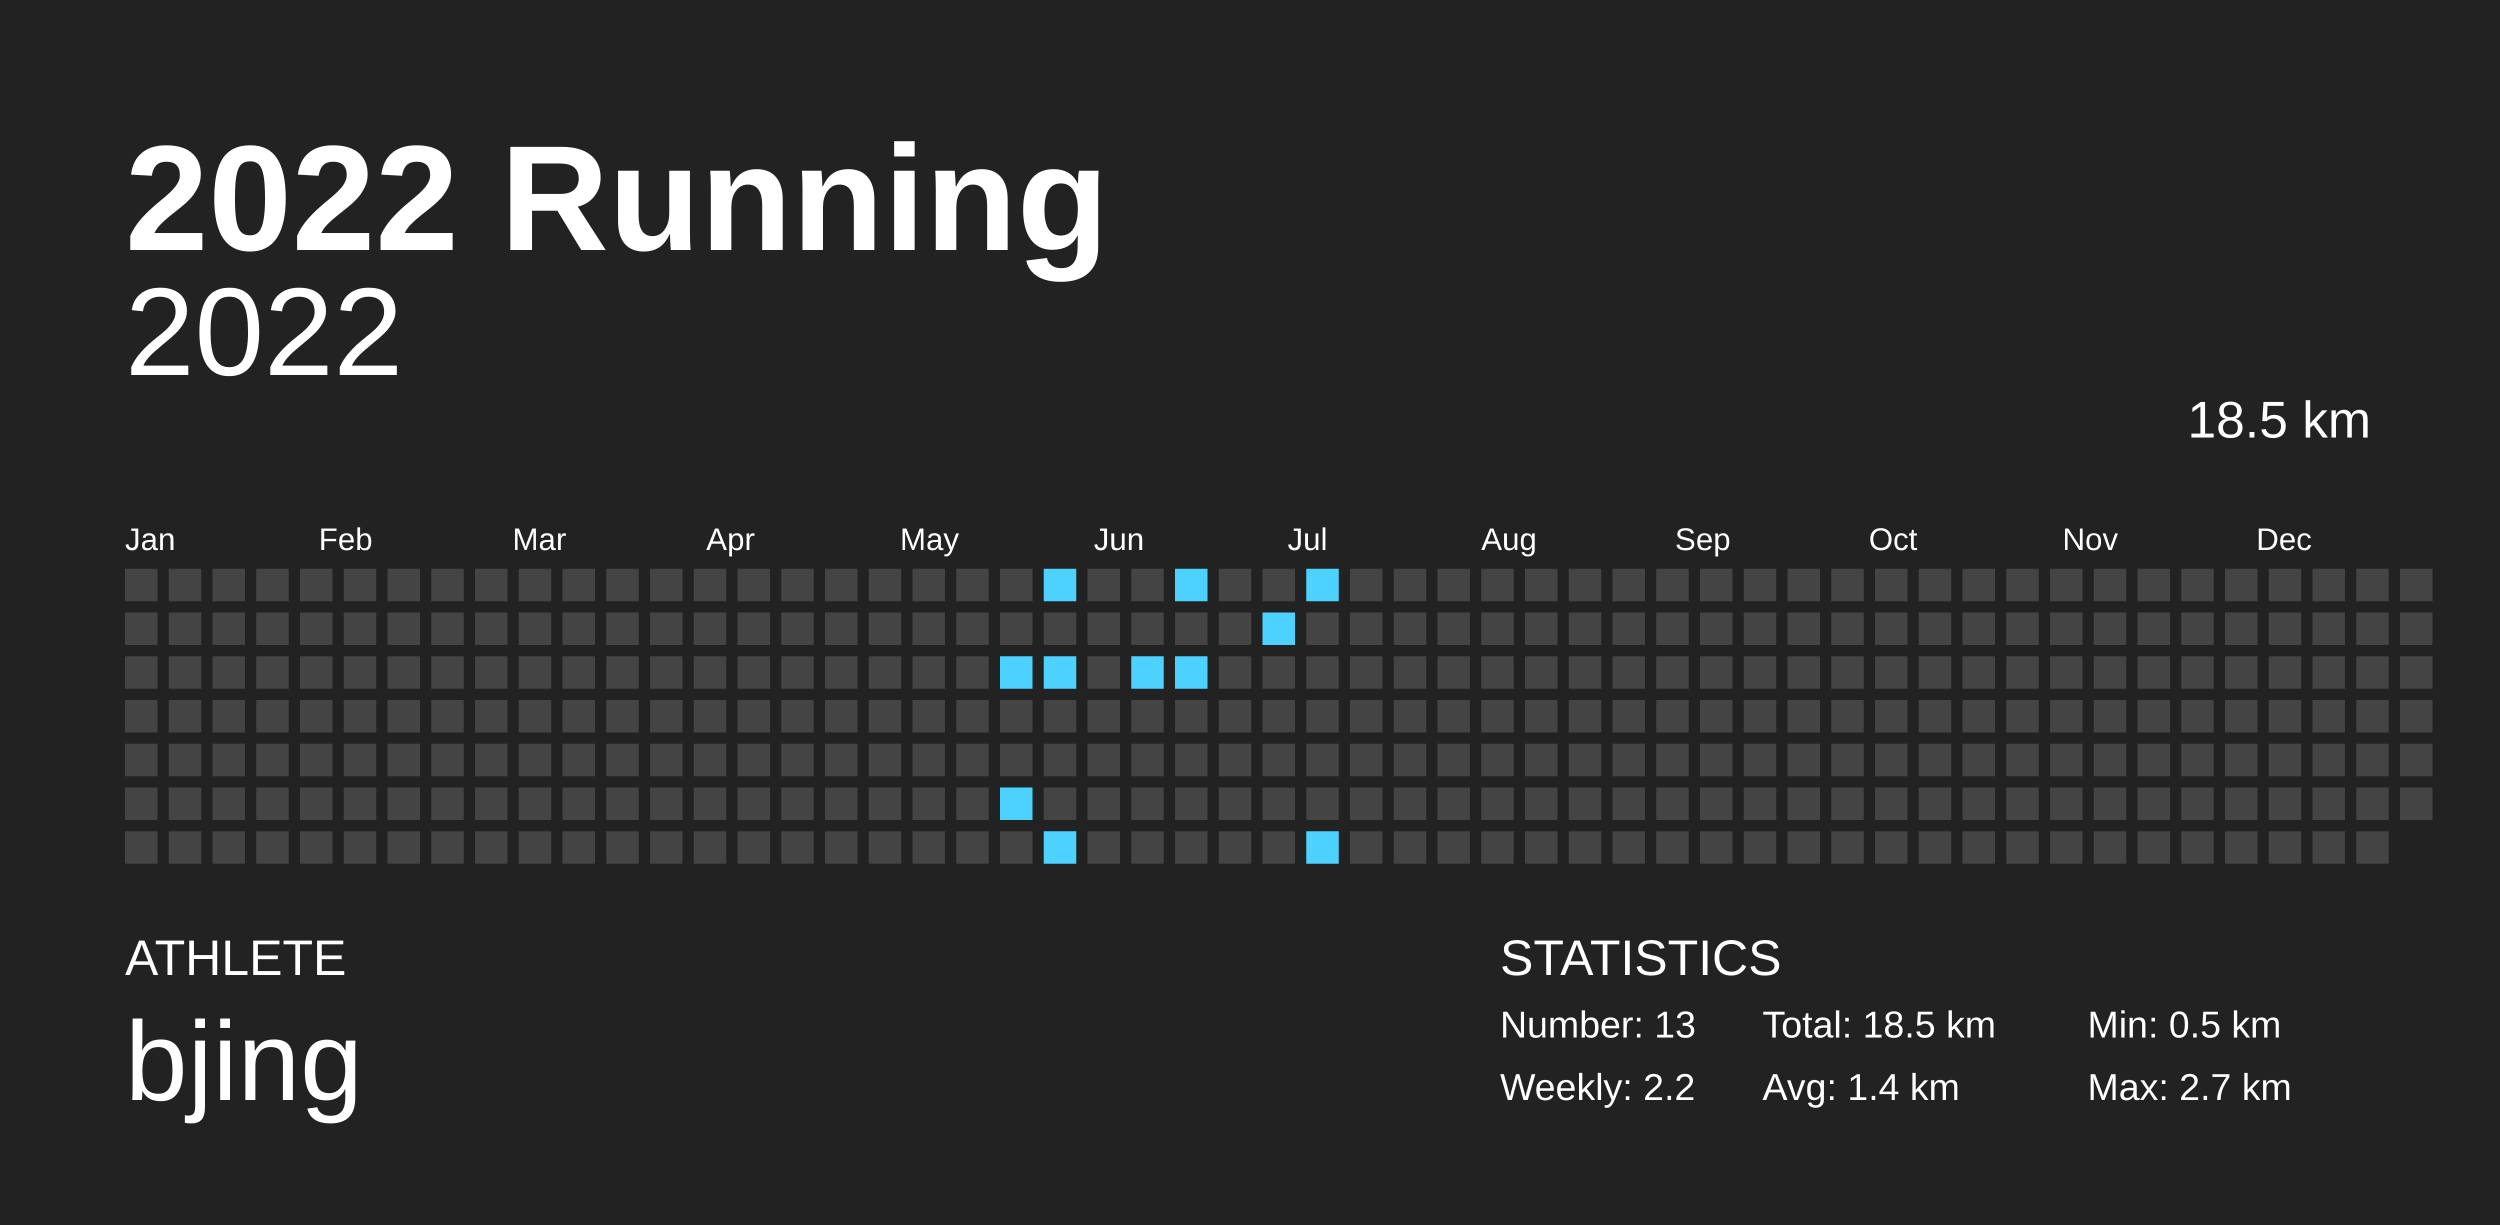
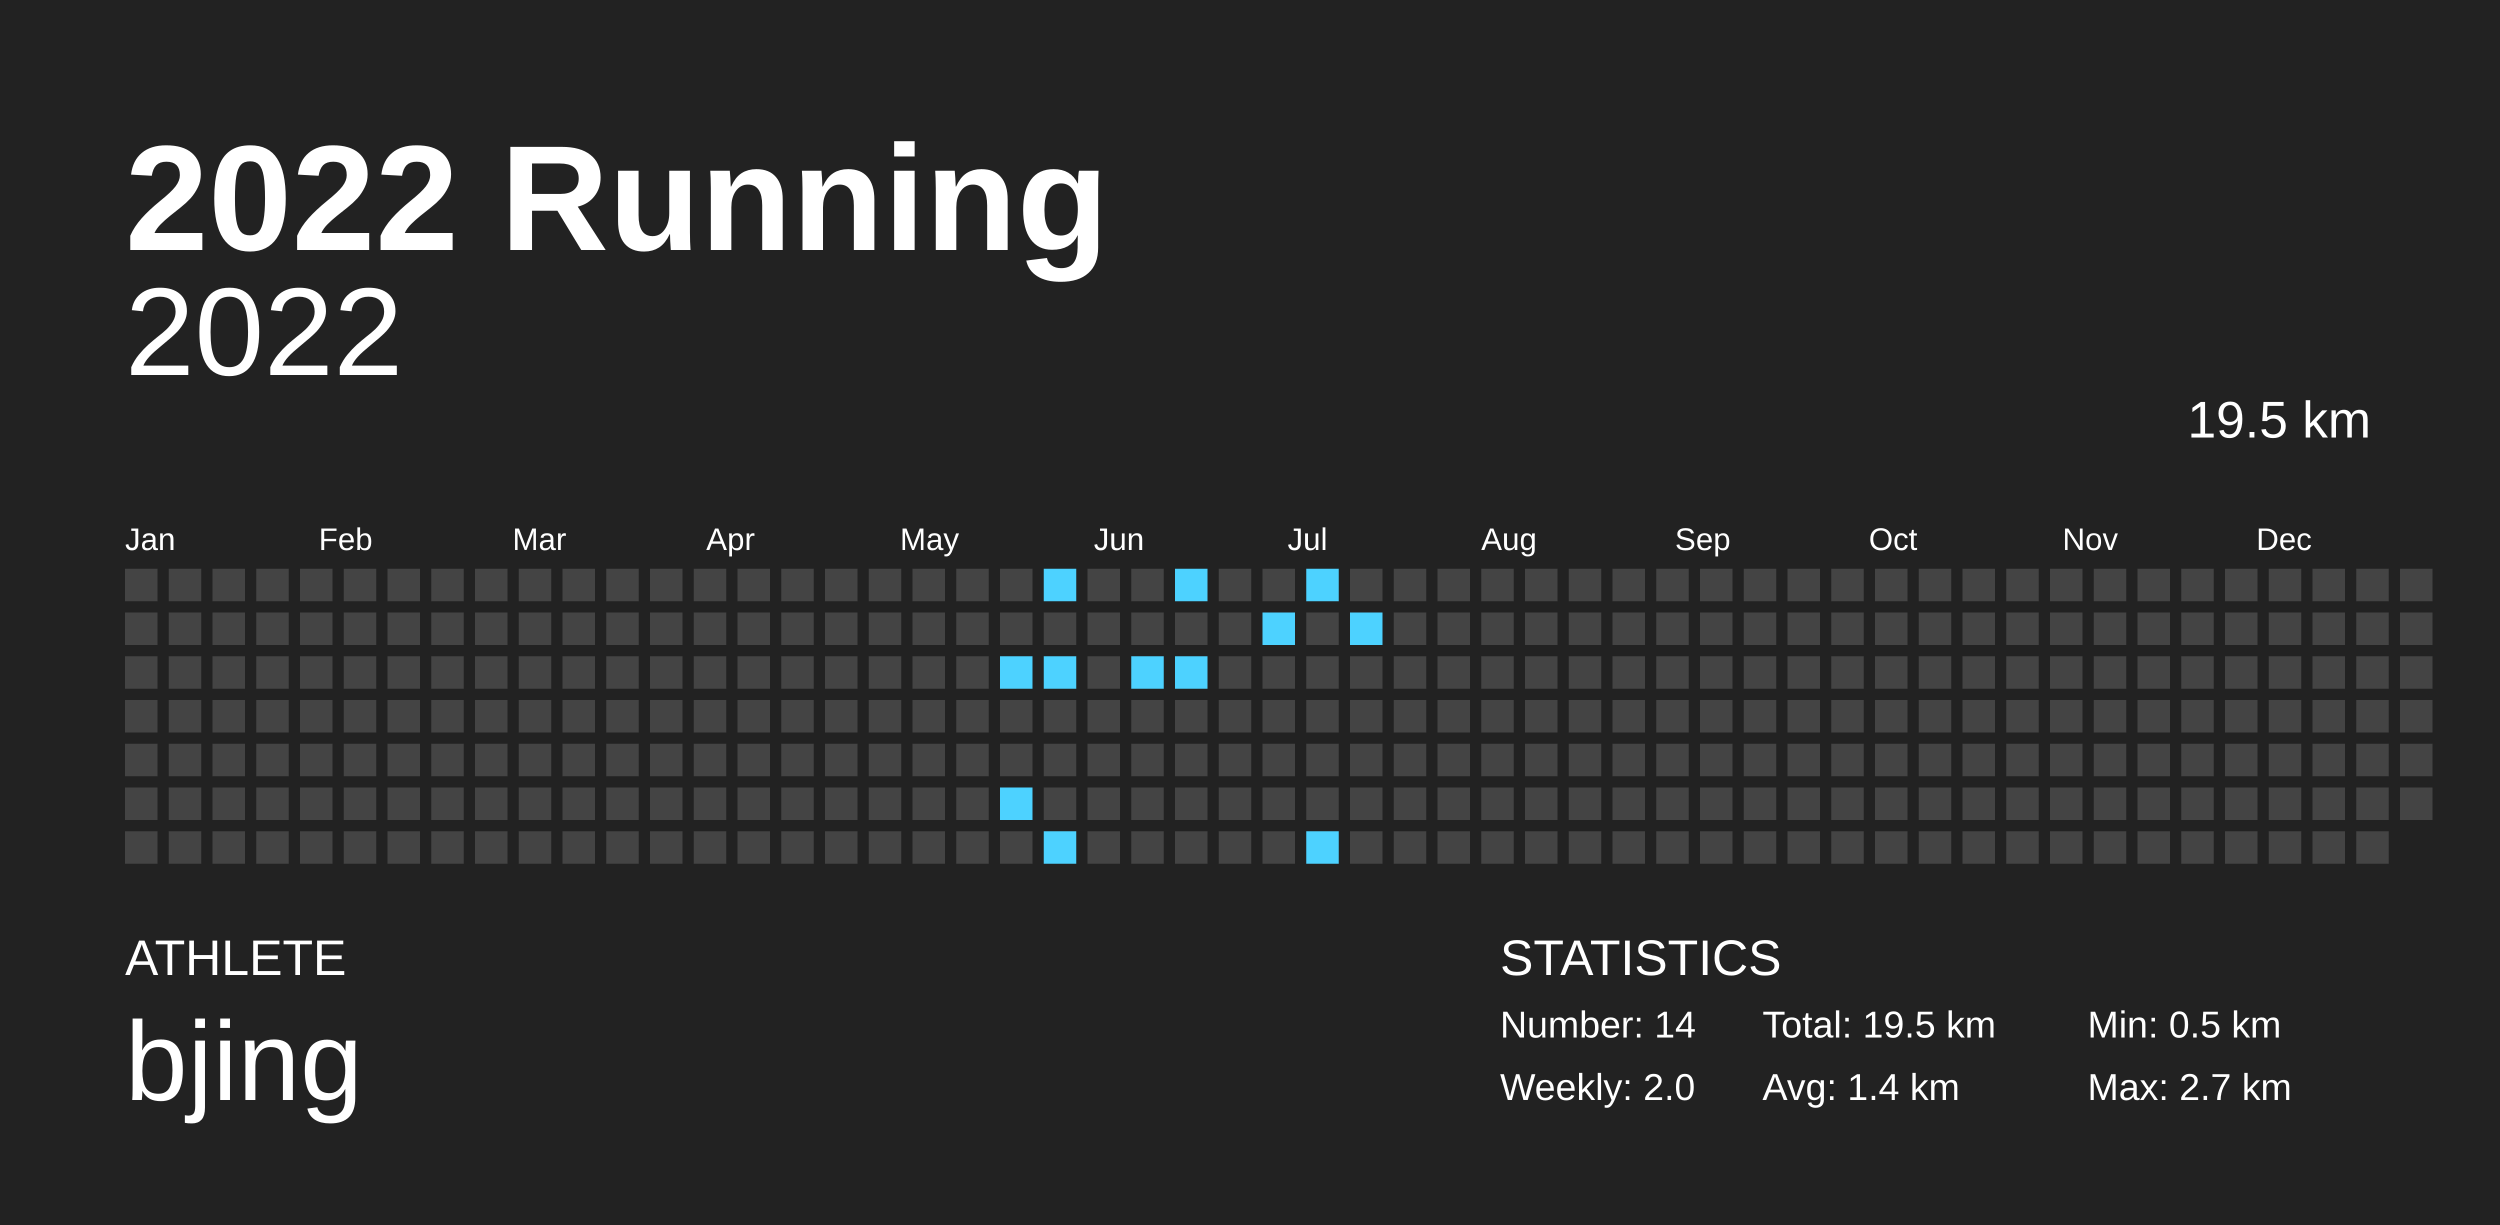
<svg xmlns="http://www.w3.org/2000/svg" baseProfile="full" height="98mm" version="1.1" viewBox="0,0,200,98" width="200mm">
  <defs />
  <rect fill="#222222" height="98" width="200" x="0" y="0" />
  <text fill="#FFFFFF" style="font-size:12px; font-family:Arial; font-weight:bold;" x="10" y="20">2022 Running</text>
  <text fill="#FFFFFF" style="font-size:4px; font-family:Arial" x="10" y="78">ATHLETE</text>
  <text fill="#FFFFFF" style="font-size:9px; font-family:Arial" x="10" y="88">bjing</text>
  <text fill="#FFFFFF" style="font-size:4px; font-family:Arial" x="120" y="78">STATISTICS</text>
-   <text fill="#FFFFFF" style="font-size:3px; font-family:Arial" x="120" y="83">Number: 13</text>
-   <text fill="#FFFFFF" style="font-size:3px; font-family:Arial" x="120" y="88">Weekly: 2.2</text>
-   <text fill="#FFFFFF" style="font-size:3px; font-family:Arial" x="141" y="83">Total: 18.5 km</text>
+   <text fill="#FFFFFF" style="font-size:3px; font-family:Arial" x="120" y="83">Number: 14</text>
+   <text fill="#FFFFFF" style="font-size:3px; font-family:Arial" x="120" y="88">Weekly: 2.0</text>
+   <text fill="#FFFFFF" style="font-size:3px; font-family:Arial" x="141" y="83">Total: 19.5 km</text>
  <text fill="#FFFFFF" style="font-size:3px; font-family:Arial" x="141" y="88">Avg: 1.4 km</text>
  <text fill="#FFFFFF" style="font-size:3px; font-family:Arial" x="167" y="83">Min: 0.5 km</text>
  <text fill="#FFFFFF" style="font-size:3px; font-family:Arial" x="167" y="88">Max: 2.7 km</text>
  <text alignment-baseline="hanging" fill="#FFFFFF" style="font-size:10.0px; font-family:Arial;" x="10" y="30">2022</text>
-   <text alignment-baseline="hanging" fill="#FFFFFF" style="font-size:4.125px; font-family:Arial;" x="175" y="35">18.5 km</text>
+   <text alignment-baseline="hanging" fill="#FFFFFF" style="font-size:4.125px; font-family:Arial;" x="175" y="35">19.5 km</text>
  <text fill="#FFFFFF" style="font-size:2.5px; font-family:Arial" x="10.0" y="44">Jan</text>
  <text fill="#FFFFFF" style="font-size:2.5px; font-family:Arial" x="25.5" y="44">Feb</text>
  <text fill="#FFFFFF" style="font-size:2.5px; font-family:Arial" x="41.0" y="44">Mar</text>
  <text fill="#FFFFFF" style="font-size:2.5px; font-family:Arial" x="56.5" y="44">Apr</text>
  <text fill="#FFFFFF" style="font-size:2.5px; font-family:Arial" x="72.0" y="44">May</text>
  <text fill="#FFFFFF" style="font-size:2.5px; font-family:Arial" x="87.5" y="44">Jun</text>
  <text fill="#FFFFFF" style="font-size:2.5px; font-family:Arial" x="103.0" y="44">Jul</text>
  <text fill="#FFFFFF" style="font-size:2.5px; font-family:Arial" x="118.5" y="44">Aug</text>
  <text fill="#FFFFFF" style="font-size:2.5px; font-family:Arial" x="134.0" y="44">Sep</text>
  <text fill="#FFFFFF" style="font-size:2.5px; font-family:Arial" x="149.5" y="44">Oct</text>
  <text fill="#FFFFFF" style="font-size:2.5px; font-family:Arial" x="165.0" y="44">Nov</text>
  <text fill="#FFFFFF" style="font-size:2.5px; font-family:Arial" x="180.5" y="44">Dec</text>
  <rect fill="#444444" height="2.6" width="2.6" x="10.0" y="45.5" />
  <rect fill="#444444" height="2.6" width="2.6" x="10.0" y="49.0" />
  <rect fill="#444444" height="2.6" width="2.6" x="10.0" y="52.5" />
  <rect fill="#444444" height="2.6" width="2.6" x="10.0" y="56.0" />
  <rect fill="#444444" height="2.6" width="2.6" x="10.0" y="59.5" />
  <rect fill="#444444" height="2.6" width="2.6" x="10.0" y="63.0" />
  <rect fill="#444444" height="2.6" width="2.6" x="10.0" y="66.5" />
  <rect fill="#444444" height="2.6" width="2.6" x="13.5" y="45.5" />
  <rect fill="#444444" height="2.6" width="2.6" x="13.5" y="49.0" />
  <rect fill="#444444" height="2.6" width="2.6" x="13.5" y="52.5" />
  <rect fill="#444444" height="2.6" width="2.6" x="13.5" y="56.0" />
  <rect fill="#444444" height="2.6" width="2.6" x="13.5" y="59.5" />
  <rect fill="#444444" height="2.6" width="2.6" x="13.5" y="63.0" />
  <rect fill="#444444" height="2.6" width="2.6" x="13.5" y="66.5" />
  <rect fill="#444444" height="2.6" width="2.6" x="17.0" y="45.5" />
  <rect fill="#444444" height="2.6" width="2.6" x="17.0" y="49.0" />
  <rect fill="#444444" height="2.6" width="2.6" x="17.0" y="52.5" />
  <rect fill="#444444" height="2.6" width="2.6" x="17.0" y="56.0" />
  <rect fill="#444444" height="2.6" width="2.6" x="17.0" y="59.5" />
  <rect fill="#444444" height="2.6" width="2.6" x="17.0" y="63.0" />
  <rect fill="#444444" height="2.6" width="2.6" x="17.0" y="66.5" />
  <rect fill="#444444" height="2.6" width="2.6" x="20.5" y="45.5" />
  <rect fill="#444444" height="2.6" width="2.6" x="20.5" y="49.0" />
  <rect fill="#444444" height="2.6" width="2.6" x="20.5" y="52.5" />
  <rect fill="#444444" height="2.6" width="2.6" x="20.5" y="56.0" />
  <rect fill="#444444" height="2.6" width="2.6" x="20.5" y="59.5" />
  <rect fill="#444444" height="2.6" width="2.6" x="20.5" y="63.0" />
  <rect fill="#444444" height="2.6" width="2.6" x="20.5" y="66.5" />
  <rect fill="#444444" height="2.6" width="2.6" x="24.0" y="45.5" />
  <rect fill="#444444" height="2.6" width="2.6" x="24.0" y="49.0" />
  <rect fill="#444444" height="2.6" width="2.6" x="24.0" y="52.5" />
  <rect fill="#444444" height="2.6" width="2.6" x="24.0" y="56.0" />
  <rect fill="#444444" height="2.6" width="2.6" x="24.0" y="59.5" />
  <rect fill="#444444" height="2.6" width="2.6" x="24.0" y="63.0" />
  <rect fill="#444444" height="2.6" width="2.6" x="24.0" y="66.5" />
  <rect fill="#444444" height="2.6" width="2.6" x="27.5" y="45.5" />
  <rect fill="#444444" height="2.6" width="2.6" x="27.5" y="49.0" />
  <rect fill="#444444" height="2.6" width="2.6" x="27.5" y="52.5" />
  <rect fill="#444444" height="2.6" width="2.6" x="27.5" y="56.0" />
  <rect fill="#444444" height="2.6" width="2.6" x="27.5" y="59.5" />
  <rect fill="#444444" height="2.6" width="2.6" x="27.5" y="63.0" />
  <rect fill="#444444" height="2.6" width="2.6" x="27.5" y="66.5" />
  <rect fill="#444444" height="2.6" width="2.6" x="31.0" y="45.5" />
  <rect fill="#444444" height="2.6" width="2.6" x="31.0" y="49.0" />
  <rect fill="#444444" height="2.6" width="2.6" x="31.0" y="52.5" />
  <rect fill="#444444" height="2.6" width="2.6" x="31.0" y="56.0" />
  <rect fill="#444444" height="2.6" width="2.6" x="31.0" y="59.5" />
  <rect fill="#444444" height="2.6" width="2.6" x="31.0" y="63.0" />
  <rect fill="#444444" height="2.6" width="2.6" x="31.0" y="66.5" />
  <rect fill="#444444" height="2.6" width="2.6" x="34.5" y="45.5" />
  <rect fill="#444444" height="2.6" width="2.6" x="34.5" y="49.0" />
  <rect fill="#444444" height="2.6" width="2.6" x="34.5" y="52.5" />
  <rect fill="#444444" height="2.6" width="2.6" x="34.5" y="56.0" />
  <rect fill="#444444" height="2.6" width="2.6" x="34.5" y="59.5" />
  <rect fill="#444444" height="2.6" width="2.6" x="34.5" y="63.0" />
  <rect fill="#444444" height="2.6" width="2.6" x="34.5" y="66.5" />
  <rect fill="#444444" height="2.6" width="2.6" x="38.0" y="45.5" />
  <rect fill="#444444" height="2.6" width="2.6" x="38.0" y="49.0" />
  <rect fill="#444444" height="2.6" width="2.6" x="38.0" y="52.5" />
  <rect fill="#444444" height="2.6" width="2.6" x="38.0" y="56.0" />
  <rect fill="#444444" height="2.6" width="2.6" x="38.0" y="59.5" />
  <rect fill="#444444" height="2.6" width="2.6" x="38.0" y="63.0" />
  <rect fill="#444444" height="2.6" width="2.6" x="38.0" y="66.5" />
  <rect fill="#444444" height="2.6" width="2.6" x="41.5" y="45.5" />
  <rect fill="#444444" height="2.6" width="2.6" x="41.5" y="49.0" />
  <rect fill="#444444" height="2.6" width="2.6" x="41.5" y="52.5" />
  <rect fill="#444444" height="2.6" width="2.6" x="41.5" y="56.0" />
  <rect fill="#444444" height="2.6" width="2.6" x="41.5" y="59.5" />
  <rect fill="#444444" height="2.6" width="2.6" x="41.5" y="63.0" />
  <rect fill="#444444" height="2.6" width="2.6" x="41.5" y="66.5" />
  <rect fill="#444444" height="2.6" width="2.6" x="45.0" y="45.5" />
  <rect fill="#444444" height="2.6" width="2.6" x="45.0" y="49.0" />
  <rect fill="#444444" height="2.6" width="2.6" x="45.0" y="52.5" />
  <rect fill="#444444" height="2.6" width="2.6" x="45.0" y="56.0" />
  <rect fill="#444444" height="2.6" width="2.6" x="45.0" y="59.5" />
  <rect fill="#444444" height="2.6" width="2.6" x="45.0" y="63.0" />
  <rect fill="#444444" height="2.6" width="2.6" x="45.0" y="66.5" />
  <rect fill="#444444" height="2.6" width="2.6" x="48.5" y="45.5" />
  <rect fill="#444444" height="2.6" width="2.6" x="48.5" y="49.0" />
  <rect fill="#444444" height="2.6" width="2.6" x="48.5" y="52.5" />
  <rect fill="#444444" height="2.6" width="2.6" x="48.5" y="56.0" />
  <rect fill="#444444" height="2.6" width="2.6" x="48.5" y="59.5" />
  <rect fill="#444444" height="2.6" width="2.6" x="48.5" y="63.0" />
  <rect fill="#444444" height="2.6" width="2.6" x="48.5" y="66.5" />
  <rect fill="#444444" height="2.6" width="2.6" x="52.0" y="45.5" />
  <rect fill="#444444" height="2.6" width="2.6" x="52.0" y="49.0" />
  <rect fill="#444444" height="2.6" width="2.6" x="52.0" y="52.5" />
  <rect fill="#444444" height="2.6" width="2.6" x="52.0" y="56.0" />
  <rect fill="#444444" height="2.6" width="2.6" x="52.0" y="59.5" />
  <rect fill="#444444" height="2.6" width="2.6" x="52.0" y="63.0" />
  <rect fill="#444444" height="2.6" width="2.6" x="52.0" y="66.5" />
  <rect fill="#444444" height="2.6" width="2.6" x="55.5" y="45.5" />
  <rect fill="#444444" height="2.6" width="2.6" x="55.5" y="49.0" />
  <rect fill="#444444" height="2.6" width="2.6" x="55.5" y="52.5" />
  <rect fill="#444444" height="2.6" width="2.6" x="55.5" y="56.0" />
  <rect fill="#444444" height="2.6" width="2.6" x="55.5" y="59.5" />
  <rect fill="#444444" height="2.6" width="2.6" x="55.5" y="63.0" />
  <rect fill="#444444" height="2.6" width="2.6" x="55.5" y="66.5" />
  <rect fill="#444444" height="2.6" width="2.6" x="59.0" y="45.5" />
  <rect fill="#444444" height="2.6" width="2.6" x="59.0" y="49.0" />
  <rect fill="#444444" height="2.6" width="2.6" x="59.0" y="52.5" />
  <rect fill="#444444" height="2.6" width="2.6" x="59.0" y="56.0" />
  <rect fill="#444444" height="2.6" width="2.6" x="59.0" y="59.5" />
  <rect fill="#444444" height="2.6" width="2.6" x="59.0" y="63.0" />
  <rect fill="#444444" height="2.6" width="2.6" x="59.0" y="66.5" />
  <rect fill="#444444" height="2.6" width="2.6" x="62.5" y="45.5" />
  <rect fill="#444444" height="2.6" width="2.6" x="62.5" y="49.0" />
  <rect fill="#444444" height="2.6" width="2.6" x="62.5" y="52.5" />
  <rect fill="#444444" height="2.6" width="2.6" x="62.5" y="56.0" />
  <rect fill="#444444" height="2.6" width="2.6" x="62.5" y="59.5" />
  <rect fill="#444444" height="2.6" width="2.6" x="62.5" y="63.0" />
  <rect fill="#444444" height="2.6" width="2.6" x="62.5" y="66.5" />
  <rect fill="#444444" height="2.6" width="2.6" x="66.0" y="45.5" />
  <rect fill="#444444" height="2.6" width="2.6" x="66.0" y="49.0" />
  <rect fill="#444444" height="2.6" width="2.6" x="66.0" y="52.5" />
  <rect fill="#444444" height="2.6" width="2.6" x="66.0" y="56.0" />
  <rect fill="#444444" height="2.6" width="2.6" x="66.0" y="59.5" />
  <rect fill="#444444" height="2.6" width="2.6" x="66.0" y="63.0" />
  <rect fill="#444444" height="2.6" width="2.6" x="66.0" y="66.5" />
  <rect fill="#444444" height="2.6" width="2.6" x="69.5" y="45.5" />
  <rect fill="#444444" height="2.6" width="2.6" x="69.5" y="49.0" />
  <rect fill="#444444" height="2.6" width="2.6" x="69.5" y="52.5" />
  <rect fill="#444444" height="2.6" width="2.6" x="69.5" y="56.0" />
  <rect fill="#444444" height="2.6" width="2.6" x="69.5" y="59.5" />
  <rect fill="#444444" height="2.6" width="2.6" x="69.5" y="63.0" />
  <rect fill="#444444" height="2.6" width="2.6" x="69.5" y="66.5" />
  <rect fill="#444444" height="2.6" width="2.6" x="73.0" y="45.5" />
  <rect fill="#444444" height="2.6" width="2.6" x="73.0" y="49.0" />
  <rect fill="#444444" height="2.6" width="2.6" x="73.0" y="52.5" />
  <rect fill="#444444" height="2.6" width="2.6" x="73.0" y="56.0" />
  <rect fill="#444444" height="2.6" width="2.6" x="73.0" y="59.5" />
  <rect fill="#444444" height="2.6" width="2.6" x="73.0" y="63.0" />
  <rect fill="#444444" height="2.6" width="2.6" x="73.0" y="66.5" />
  <rect fill="#444444" height="2.6" width="2.6" x="76.5" y="45.5" />
  <rect fill="#444444" height="2.6" width="2.6" x="76.5" y="49.0" />
  <rect fill="#444444" height="2.6" width="2.6" x="76.5" y="52.5" />
  <rect fill="#444444" height="2.6" width="2.6" x="76.5" y="56.0" />
  <rect fill="#444444" height="2.6" width="2.6" x="76.5" y="59.5" />
  <rect fill="#444444" height="2.6" width="2.6" x="76.5" y="63.0" />
  <rect fill="#444444" height="2.6" width="2.6" x="76.5" y="66.5" />
  <rect fill="#444444" height="2.6" width="2.6" x="80.0" y="45.5" />
  <rect fill="#444444" height="2.6" width="2.6" x="80.0" y="49.0" />
  <rect fill="#4dd2ff" height="2.6" width="2.6" x="80.0" y="52.5" />
  <rect fill="#444444" height="2.6" width="2.6" x="80.0" y="56.0" />
  <rect fill="#444444" height="2.6" width="2.6" x="80.0" y="59.5" />
  <rect fill="#4dd2ff" height="2.6" width="2.6" x="80.0" y="63.0" />
  <rect fill="#444444" height="2.6" width="2.6" x="80.0" y="66.5" />
  <rect fill="#4dd2ff" height="2.6" width="2.6" x="83.5" y="45.5" />
  <rect fill="#444444" height="2.6" width="2.6" x="83.5" y="49.0" />
  <rect fill="#4dd2ff" height="2.6" width="2.6" x="83.5" y="52.5" />
  <rect fill="#444444" height="2.6" width="2.6" x="83.5" y="56.0" />
  <rect fill="#444444" height="2.6" width="2.6" x="83.5" y="59.5" />
  <rect fill="#444444" height="2.6" width="2.6" x="83.5" y="63.0" />
  <rect fill="#4dd2ff" height="2.6" width="2.6" x="83.5" y="66.5" />
  <rect fill="#444444" height="2.6" width="2.6" x="87.0" y="45.5" />
  <rect fill="#444444" height="2.6" width="2.6" x="87.0" y="49.0" />
  <rect fill="#444444" height="2.6" width="2.6" x="87.0" y="52.5" />
  <rect fill="#444444" height="2.6" width="2.6" x="87.0" y="56.0" />
  <rect fill="#444444" height="2.6" width="2.6" x="87.0" y="59.5" />
  <rect fill="#444444" height="2.6" width="2.6" x="87.0" y="63.0" />
  <rect fill="#444444" height="2.6" width="2.6" x="87.0" y="66.5" />
  <rect fill="#444444" height="2.6" width="2.6" x="90.5" y="45.5" />
  <rect fill="#444444" height="2.6" width="2.6" x="90.5" y="49.0" />
  <rect fill="#4dd2ff" height="2.6" width="2.6" x="90.5" y="52.5" />
  <rect fill="#444444" height="2.6" width="2.6" x="90.5" y="56.0" />
  <rect fill="#444444" height="2.6" width="2.6" x="90.5" y="59.5" />
  <rect fill="#444444" height="2.6" width="2.6" x="90.5" y="63.0" />
  <rect fill="#444444" height="2.6" width="2.6" x="90.5" y="66.5" />
  <rect fill="#4dd2ff" height="2.6" width="2.6" x="94.0" y="45.5" />
  <rect fill="#444444" height="2.6" width="2.6" x="94.0" y="49.0" />
  <rect fill="#4dd2ff" height="2.6" width="2.6" x="94.0" y="52.5" />
  <rect fill="#444444" height="2.6" width="2.6" x="94.0" y="56.0" />
  <rect fill="#444444" height="2.6" width="2.6" x="94.0" y="59.5" />
  <rect fill="#444444" height="2.6" width="2.6" x="94.0" y="63.0" />
  <rect fill="#444444" height="2.6" width="2.6" x="94.0" y="66.5" />
  <rect fill="#444444" height="2.6" width="2.6" x="97.5" y="45.5" />
  <rect fill="#444444" height="2.6" width="2.6" x="97.5" y="49.0" />
  <rect fill="#444444" height="2.6" width="2.6" x="97.5" y="52.5" />
  <rect fill="#444444" height="2.6" width="2.6" x="97.5" y="56.0" />
  <rect fill="#444444" height="2.6" width="2.6" x="97.5" y="59.5" />
  <rect fill="#444444" height="2.6" width="2.6" x="97.5" y="63.0" />
  <rect fill="#444444" height="2.6" width="2.6" x="97.5" y="66.5" />
  <rect fill="#444444" height="2.6" width="2.6" x="101.0" y="45.5" />
  <rect fill="#4dd2ff" height="2.6" width="2.6" x="101.0" y="49.0" />
  <rect fill="#444444" height="2.6" width="2.6" x="101.0" y="52.5" />
  <rect fill="#444444" height="2.6" width="2.6" x="101.0" y="56.0" />
  <rect fill="#444444" height="2.6" width="2.6" x="101.0" y="59.5" />
  <rect fill="#444444" height="2.6" width="2.6" x="101.0" y="63.0" />
  <rect fill="#444444" height="2.6" width="2.6" x="101.0" y="66.5" />
  <rect fill="#4dd2ff" height="2.6" width="2.6" x="104.5" y="45.5" />
  <rect fill="#444444" height="2.6" width="2.6" x="104.5" y="49.0" />
  <rect fill="#444444" height="2.6" width="2.6" x="104.5" y="52.5" />
  <rect fill="#444444" height="2.6" width="2.6" x="104.5" y="56.0" />
  <rect fill="#444444" height="2.6" width="2.6" x="104.5" y="59.5" />
  <rect fill="#444444" height="2.6" width="2.6" x="104.5" y="63.0" />
  <rect fill="#4dd2ff" height="2.6" width="2.6" x="104.5" y="66.5" />
  <rect fill="#444444" height="2.6" width="2.6" x="108.0" y="45.5" />
-   <rect fill="#444444" height="2.6" width="2.6" x="108.0" y="49.0" />
+   <rect fill="#4dd2ff" height="2.6" width="2.6" x="108.0" y="49.0" />
  <rect fill="#444444" height="2.6" width="2.6" x="108.0" y="52.5" />
  <rect fill="#444444" height="2.6" width="2.6" x="108.0" y="56.0" />
  <rect fill="#444444" height="2.6" width="2.6" x="108.0" y="59.5" />
  <rect fill="#444444" height="2.6" width="2.6" x="108.0" y="63.0" />
  <rect fill="#444444" height="2.6" width="2.6" x="108.0" y="66.5" />
  <rect fill="#444444" height="2.6" width="2.6" x="111.5" y="45.5" />
  <rect fill="#444444" height="2.6" width="2.6" x="111.5" y="49.0" />
  <rect fill="#444444" height="2.6" width="2.6" x="111.5" y="52.5" />
  <rect fill="#444444" height="2.6" width="2.6" x="111.5" y="56.0" />
  <rect fill="#444444" height="2.6" width="2.6" x="111.5" y="59.5" />
  <rect fill="#444444" height="2.6" width="2.6" x="111.5" y="63.0" />
  <rect fill="#444444" height="2.6" width="2.6" x="111.5" y="66.5" />
  <rect fill="#444444" height="2.6" width="2.6" x="115.0" y="45.5" />
  <rect fill="#444444" height="2.6" width="2.6" x="115.0" y="49.0" />
  <rect fill="#444444" height="2.6" width="2.6" x="115.0" y="52.5" />
  <rect fill="#444444" height="2.6" width="2.6" x="115.0" y="56.0" />
  <rect fill="#444444" height="2.6" width="2.6" x="115.0" y="59.5" />
  <rect fill="#444444" height="2.6" width="2.6" x="115.0" y="63.0" />
  <rect fill="#444444" height="2.6" width="2.6" x="115.0" y="66.5" />
  <rect fill="#444444" height="2.6" width="2.6" x="118.5" y="45.5" />
  <rect fill="#444444" height="2.6" width="2.6" x="118.5" y="49.0" />
  <rect fill="#444444" height="2.6" width="2.6" x="118.5" y="52.5" />
  <rect fill="#444444" height="2.6" width="2.6" x="118.5" y="56.0" />
  <rect fill="#444444" height="2.6" width="2.6" x="118.5" y="59.5" />
  <rect fill="#444444" height="2.6" width="2.6" x="118.5" y="63.0" />
  <rect fill="#444444" height="2.6" width="2.6" x="118.5" y="66.5" />
  <rect fill="#444444" height="2.6" width="2.6" x="122.0" y="45.5" />
  <rect fill="#444444" height="2.6" width="2.6" x="122.0" y="49.0" />
  <rect fill="#444444" height="2.6" width="2.6" x="122.0" y="52.5" />
  <rect fill="#444444" height="2.6" width="2.6" x="122.0" y="56.0" />
  <rect fill="#444444" height="2.6" width="2.6" x="122.0" y="59.5" />
  <rect fill="#444444" height="2.6" width="2.6" x="122.0" y="63.0" />
  <rect fill="#444444" height="2.6" width="2.6" x="122.0" y="66.5" />
  <rect fill="#444444" height="2.6" width="2.6" x="125.5" y="45.5" />
  <rect fill="#444444" height="2.6" width="2.6" x="125.5" y="49.0" />
  <rect fill="#444444" height="2.6" width="2.6" x="125.5" y="52.5" />
  <rect fill="#444444" height="2.6" width="2.6" x="125.5" y="56.0" />
  <rect fill="#444444" height="2.6" width="2.6" x="125.5" y="59.5" />
  <rect fill="#444444" height="2.6" width="2.6" x="125.5" y="63.0" />
  <rect fill="#444444" height="2.6" width="2.6" x="125.5" y="66.5" />
  <rect fill="#444444" height="2.6" width="2.6" x="129.0" y="45.5" />
  <rect fill="#444444" height="2.6" width="2.6" x="129.0" y="49.0" />
  <rect fill="#444444" height="2.6" width="2.6" x="129.0" y="52.5" />
  <rect fill="#444444" height="2.6" width="2.6" x="129.0" y="56.0" />
  <rect fill="#444444" height="2.6" width="2.6" x="129.0" y="59.5" />
  <rect fill="#444444" height="2.6" width="2.6" x="129.0" y="63.0" />
  <rect fill="#444444" height="2.6" width="2.6" x="129.0" y="66.5" />
  <rect fill="#444444" height="2.6" width="2.6" x="132.5" y="45.5" />
  <rect fill="#444444" height="2.6" width="2.6" x="132.5" y="49.0" />
  <rect fill="#444444" height="2.6" width="2.6" x="132.5" y="52.5" />
  <rect fill="#444444" height="2.6" width="2.6" x="132.5" y="56.0" />
  <rect fill="#444444" height="2.6" width="2.6" x="132.5" y="59.5" />
  <rect fill="#444444" height="2.6" width="2.6" x="132.5" y="63.0" />
  <rect fill="#444444" height="2.6" width="2.6" x="132.5" y="66.5" />
  <rect fill="#444444" height="2.6" width="2.6" x="136.0" y="45.5" />
  <rect fill="#444444" height="2.6" width="2.6" x="136.0" y="49.0" />
  <rect fill="#444444" height="2.6" width="2.6" x="136.0" y="52.5" />
  <rect fill="#444444" height="2.6" width="2.6" x="136.0" y="56.0" />
  <rect fill="#444444" height="2.6" width="2.6" x="136.0" y="59.5" />
  <rect fill="#444444" height="2.6" width="2.6" x="136.0" y="63.0" />
  <rect fill="#444444" height="2.6" width="2.6" x="136.0" y="66.5" />
  <rect fill="#444444" height="2.6" width="2.6" x="139.5" y="45.5" />
  <rect fill="#444444" height="2.6" width="2.6" x="139.5" y="49.0" />
  <rect fill="#444444" height="2.6" width="2.6" x="139.5" y="52.5" />
  <rect fill="#444444" height="2.6" width="2.6" x="139.5" y="56.0" />
  <rect fill="#444444" height="2.6" width="2.6" x="139.5" y="59.5" />
  <rect fill="#444444" height="2.6" width="2.6" x="139.5" y="63.0" />
  <rect fill="#444444" height="2.6" width="2.6" x="139.5" y="66.5" />
  <rect fill="#444444" height="2.6" width="2.6" x="143.0" y="45.5" />
  <rect fill="#444444" height="2.6" width="2.6" x="143.0" y="49.0" />
  <rect fill="#444444" height="2.6" width="2.6" x="143.0" y="52.5" />
  <rect fill="#444444" height="2.6" width="2.6" x="143.0" y="56.0" />
  <rect fill="#444444" height="2.6" width="2.6" x="143.0" y="59.5" />
  <rect fill="#444444" height="2.6" width="2.6" x="143.0" y="63.0" />
  <rect fill="#444444" height="2.6" width="2.6" x="143.0" y="66.5" />
  <rect fill="#444444" height="2.6" width="2.6" x="146.5" y="45.5" />
  <rect fill="#444444" height="2.6" width="2.6" x="146.5" y="49.0" />
  <rect fill="#444444" height="2.6" width="2.6" x="146.5" y="52.5" />
  <rect fill="#444444" height="2.6" width="2.6" x="146.5" y="56.0" />
  <rect fill="#444444" height="2.6" width="2.6" x="146.5" y="59.5" />
  <rect fill="#444444" height="2.6" width="2.6" x="146.5" y="63.0" />
  <rect fill="#444444" height="2.6" width="2.6" x="146.5" y="66.5" />
  <rect fill="#444444" height="2.6" width="2.6" x="150.0" y="45.5" />
  <rect fill="#444444" height="2.6" width="2.6" x="150.0" y="49.0" />
  <rect fill="#444444" height="2.6" width="2.6" x="150.0" y="52.5" />
  <rect fill="#444444" height="2.6" width="2.6" x="150.0" y="56.0" />
  <rect fill="#444444" height="2.6" width="2.6" x="150.0" y="59.5" />
  <rect fill="#444444" height="2.6" width="2.6" x="150.0" y="63.0" />
  <rect fill="#444444" height="2.6" width="2.6" x="150.0" y="66.5" />
  <rect fill="#444444" height="2.6" width="2.6" x="153.5" y="45.5" />
  <rect fill="#444444" height="2.6" width="2.6" x="153.5" y="49.0" />
  <rect fill="#444444" height="2.6" width="2.6" x="153.5" y="52.5" />
  <rect fill="#444444" height="2.6" width="2.6" x="153.5" y="56.0" />
  <rect fill="#444444" height="2.6" width="2.6" x="153.5" y="59.5" />
  <rect fill="#444444" height="2.6" width="2.6" x="153.5" y="63.0" />
  <rect fill="#444444" height="2.6" width="2.6" x="153.5" y="66.5" />
  <rect fill="#444444" height="2.6" width="2.6" x="157.0" y="45.5" />
  <rect fill="#444444" height="2.6" width="2.6" x="157.0" y="49.0" />
  <rect fill="#444444" height="2.6" width="2.6" x="157.0" y="52.5" />
  <rect fill="#444444" height="2.6" width="2.6" x="157.0" y="56.0" />
  <rect fill="#444444" height="2.6" width="2.6" x="157.0" y="59.5" />
  <rect fill="#444444" height="2.6" width="2.6" x="157.0" y="63.0" />
  <rect fill="#444444" height="2.6" width="2.6" x="157.0" y="66.5" />
  <rect fill="#444444" height="2.6" width="2.6" x="160.5" y="45.5" />
  <rect fill="#444444" height="2.6" width="2.6" x="160.5" y="49.0" />
  <rect fill="#444444" height="2.6" width="2.6" x="160.5" y="52.5" />
  <rect fill="#444444" height="2.6" width="2.6" x="160.5" y="56.0" />
  <rect fill="#444444" height="2.6" width="2.6" x="160.5" y="59.5" />
  <rect fill="#444444" height="2.6" width="2.6" x="160.5" y="63.0" />
  <rect fill="#444444" height="2.6" width="2.6" x="160.5" y="66.5" />
  <rect fill="#444444" height="2.6" width="2.6" x="164.0" y="45.5" />
  <rect fill="#444444" height="2.6" width="2.6" x="164.0" y="49.0" />
  <rect fill="#444444" height="2.6" width="2.6" x="164.0" y="52.5" />
  <rect fill="#444444" height="2.6" width="2.6" x="164.0" y="56.0" />
  <rect fill="#444444" height="2.6" width="2.6" x="164.0" y="59.5" />
  <rect fill="#444444" height="2.6" width="2.6" x="164.0" y="63.0" />
  <rect fill="#444444" height="2.6" width="2.6" x="164.0" y="66.5" />
  <rect fill="#444444" height="2.6" width="2.6" x="167.5" y="45.5" />
  <rect fill="#444444" height="2.6" width="2.6" x="167.5" y="49.0" />
  <rect fill="#444444" height="2.6" width="2.6" x="167.5" y="52.5" />
  <rect fill="#444444" height="2.6" width="2.6" x="167.5" y="56.0" />
  <rect fill="#444444" height="2.6" width="2.6" x="167.5" y="59.5" />
  <rect fill="#444444" height="2.6" width="2.6" x="167.5" y="63.0" />
  <rect fill="#444444" height="2.6" width="2.6" x="167.5" y="66.5" />
  <rect fill="#444444" height="2.6" width="2.6" x="171.0" y="45.5" />
  <rect fill="#444444" height="2.6" width="2.6" x="171.0" y="49.0" />
  <rect fill="#444444" height="2.6" width="2.6" x="171.0" y="52.5" />
  <rect fill="#444444" height="2.6" width="2.6" x="171.0" y="56.0" />
  <rect fill="#444444" height="2.6" width="2.6" x="171.0" y="59.5" />
  <rect fill="#444444" height="2.6" width="2.6" x="171.0" y="63.0" />
  <rect fill="#444444" height="2.6" width="2.6" x="171.0" y="66.5" />
  <rect fill="#444444" height="2.6" width="2.6" x="174.5" y="45.5" />
  <rect fill="#444444" height="2.6" width="2.6" x="174.5" y="49.0" />
  <rect fill="#444444" height="2.6" width="2.6" x="174.5" y="52.5" />
  <rect fill="#444444" height="2.6" width="2.6" x="174.5" y="56.0" />
  <rect fill="#444444" height="2.6" width="2.6" x="174.5" y="59.5" />
  <rect fill="#444444" height="2.6" width="2.6" x="174.5" y="63.0" />
  <rect fill="#444444" height="2.6" width="2.6" x="174.5" y="66.5" />
  <rect fill="#444444" height="2.6" width="2.6" x="178.0" y="45.5" />
  <rect fill="#444444" height="2.6" width="2.6" x="178.0" y="49.0" />
  <rect fill="#444444" height="2.6" width="2.6" x="178.0" y="52.5" />
  <rect fill="#444444" height="2.6" width="2.6" x="178.0" y="56.0" />
  <rect fill="#444444" height="2.6" width="2.6" x="178.0" y="59.5" />
  <rect fill="#444444" height="2.6" width="2.6" x="178.0" y="63.0" />
  <rect fill="#444444" height="2.6" width="2.6" x="178.0" y="66.5" />
  <rect fill="#444444" height="2.6" width="2.6" x="181.5" y="45.5" />
  <rect fill="#444444" height="2.6" width="2.6" x="181.5" y="49.0" />
  <rect fill="#444444" height="2.6" width="2.6" x="181.5" y="52.5" />
  <rect fill="#444444" height="2.6" width="2.6" x="181.5" y="56.0" />
  <rect fill="#444444" height="2.6" width="2.6" x="181.5" y="59.5" />
  <rect fill="#444444" height="2.6" width="2.6" x="181.5" y="63.0" />
  <rect fill="#444444" height="2.6" width="2.6" x="181.5" y="66.5" />
  <rect fill="#444444" height="2.6" width="2.6" x="185.0" y="45.5" />
  <rect fill="#444444" height="2.6" width="2.6" x="185.0" y="49.0" />
  <rect fill="#444444" height="2.6" width="2.6" x="185.0" y="52.5" />
  <rect fill="#444444" height="2.6" width="2.6" x="185.0" y="56.0" />
  <rect fill="#444444" height="2.6" width="2.6" x="185.0" y="59.5" />
  <rect fill="#444444" height="2.6" width="2.6" x="185.0" y="63.0" />
  <rect fill="#444444" height="2.6" width="2.6" x="185.0" y="66.5" />
  <rect fill="#444444" height="2.6" width="2.6" x="188.5" y="45.5" />
  <rect fill="#444444" height="2.6" width="2.6" x="188.5" y="49.0" />
  <rect fill="#444444" height="2.6" width="2.6" x="188.5" y="52.5" />
  <rect fill="#444444" height="2.6" width="2.6" x="188.5" y="56.0" />
  <rect fill="#444444" height="2.6" width="2.6" x="188.5" y="59.5" />
  <rect fill="#444444" height="2.6" width="2.6" x="188.5" y="63.0" />
  <rect fill="#444444" height="2.6" width="2.6" x="188.5" y="66.5" />
  <rect fill="#444444" height="2.6" width="2.6" x="192.0" y="45.5" />
  <rect fill="#444444" height="2.6" width="2.6" x="192.0" y="49.0" />
  <rect fill="#444444" height="2.6" width="2.6" x="192.0" y="52.5" />
  <rect fill="#444444" height="2.6" width="2.6" x="192.0" y="56.0" />
  <rect fill="#444444" height="2.6" width="2.6" x="192.0" y="59.5" />
  <rect fill="#444444" height="2.6" width="2.6" x="192.0" y="63.0" />
</svg>
